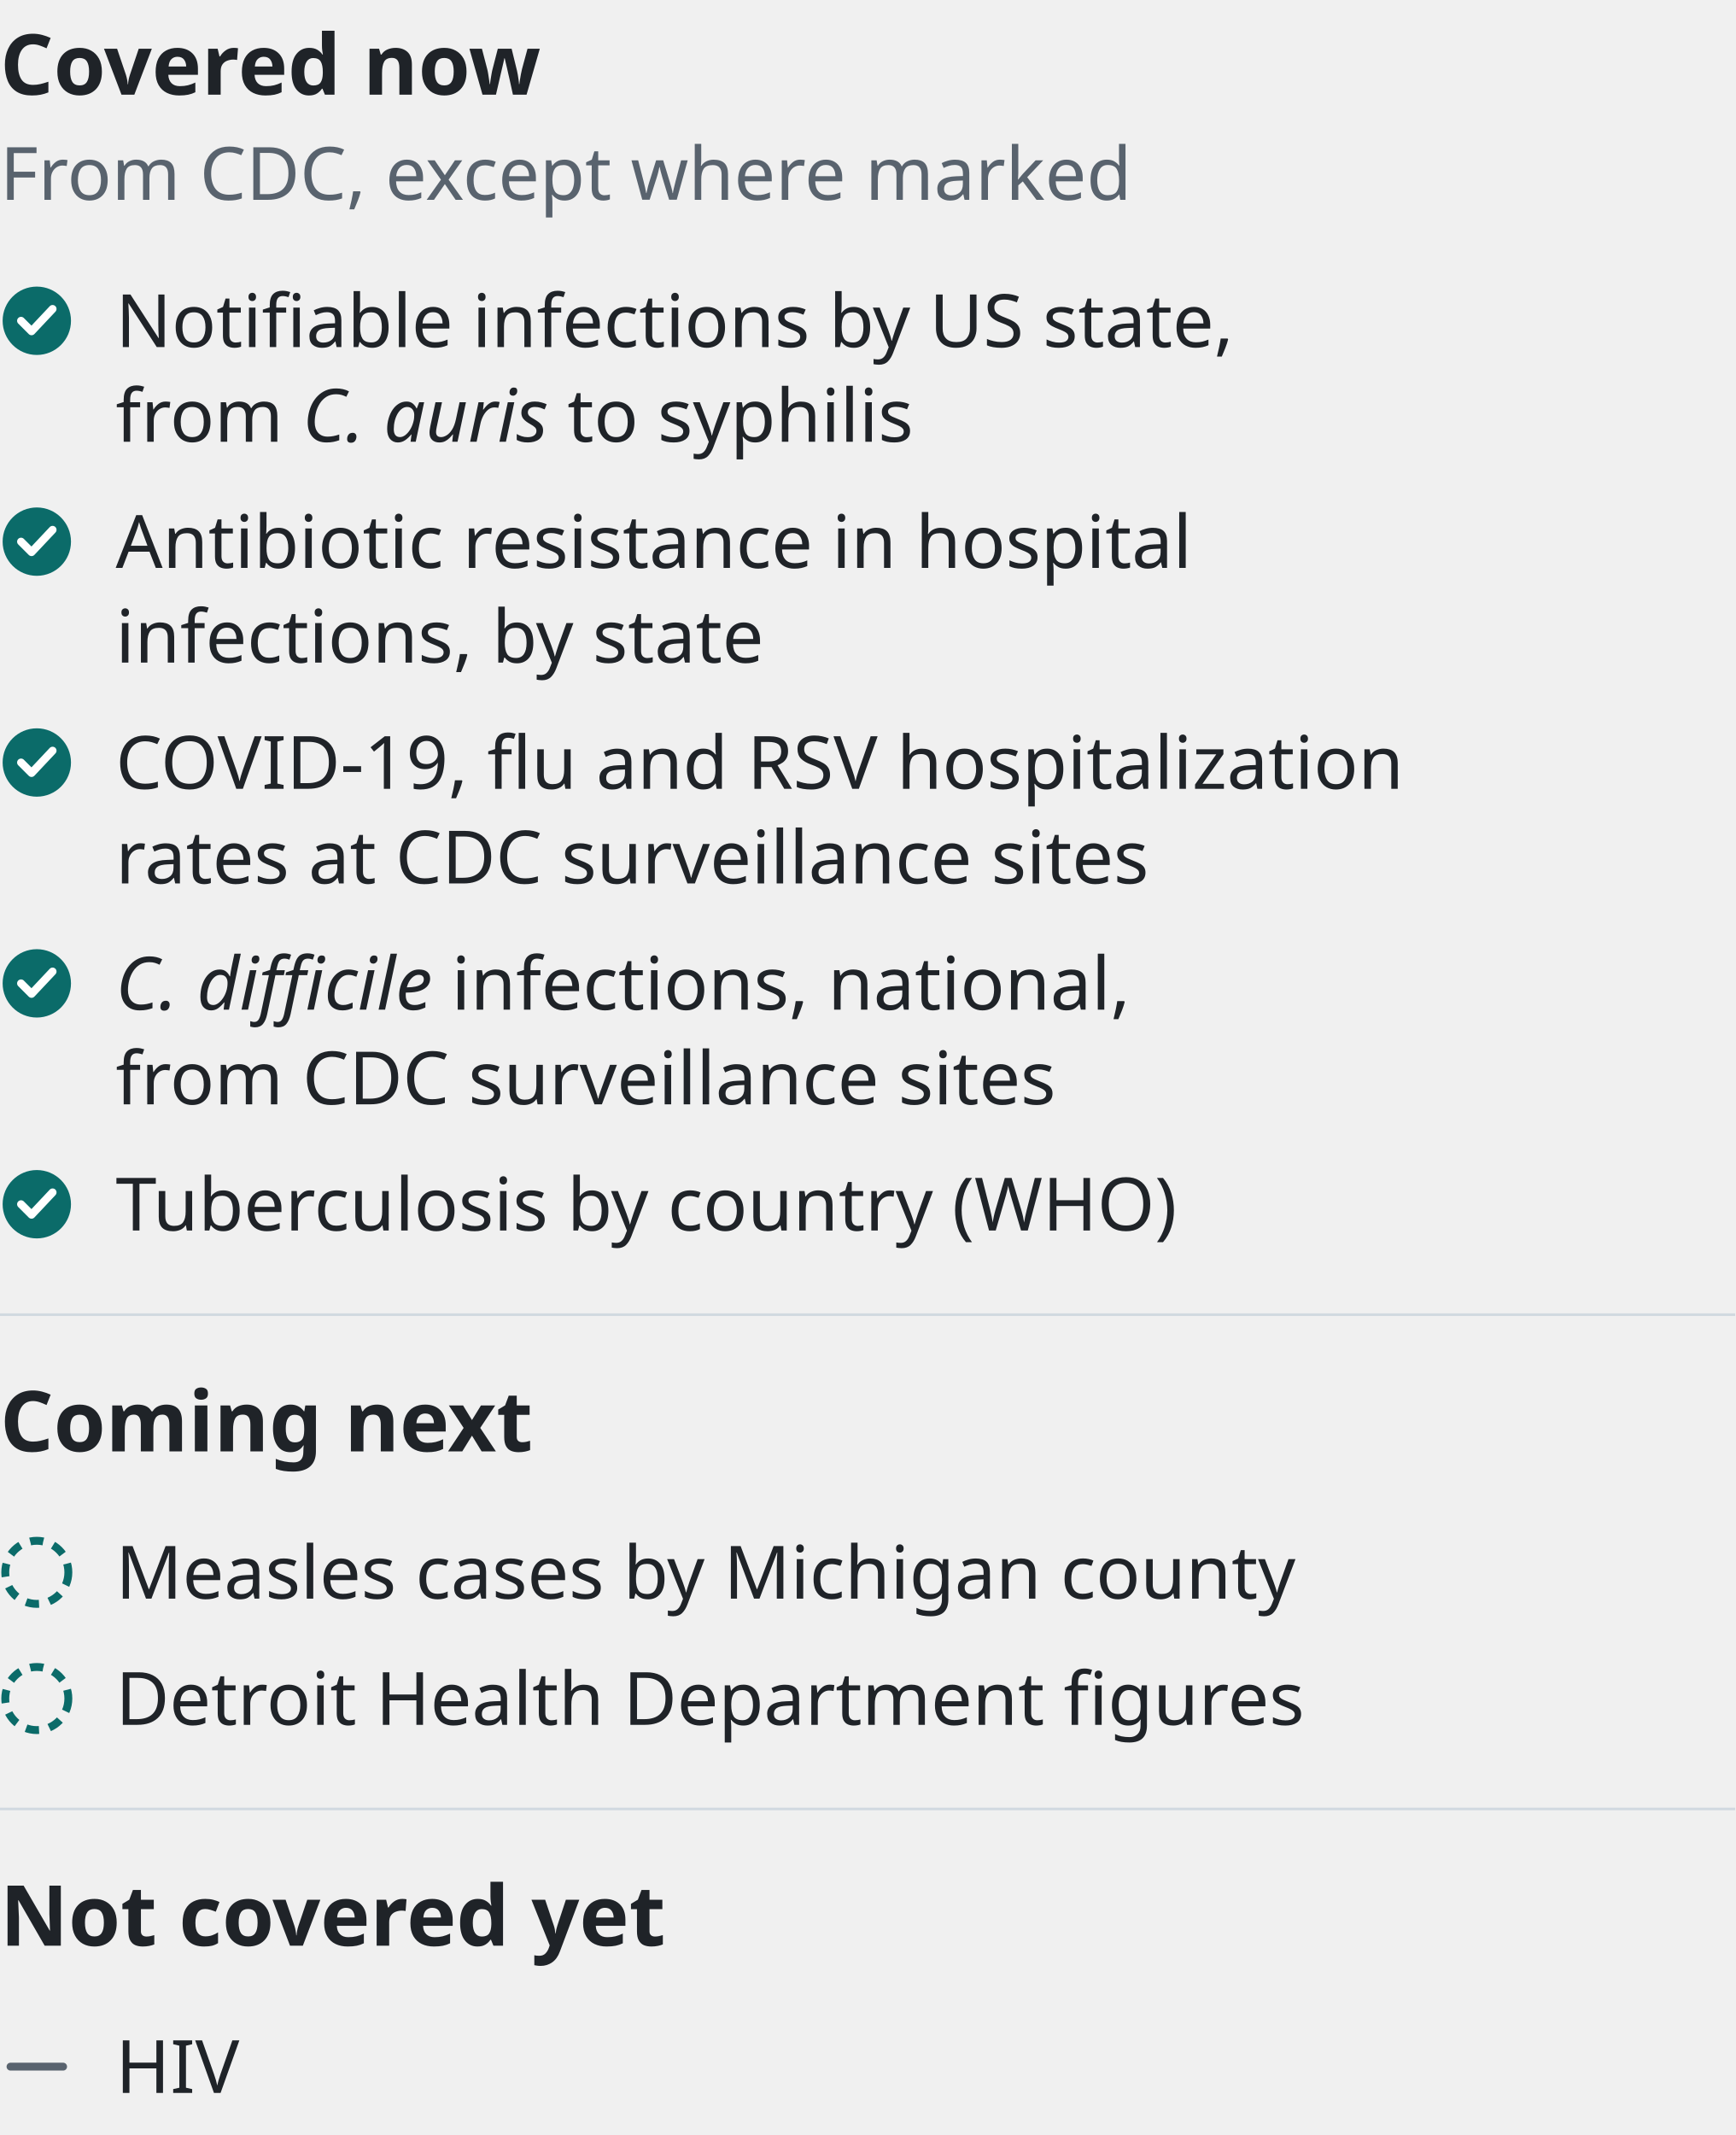
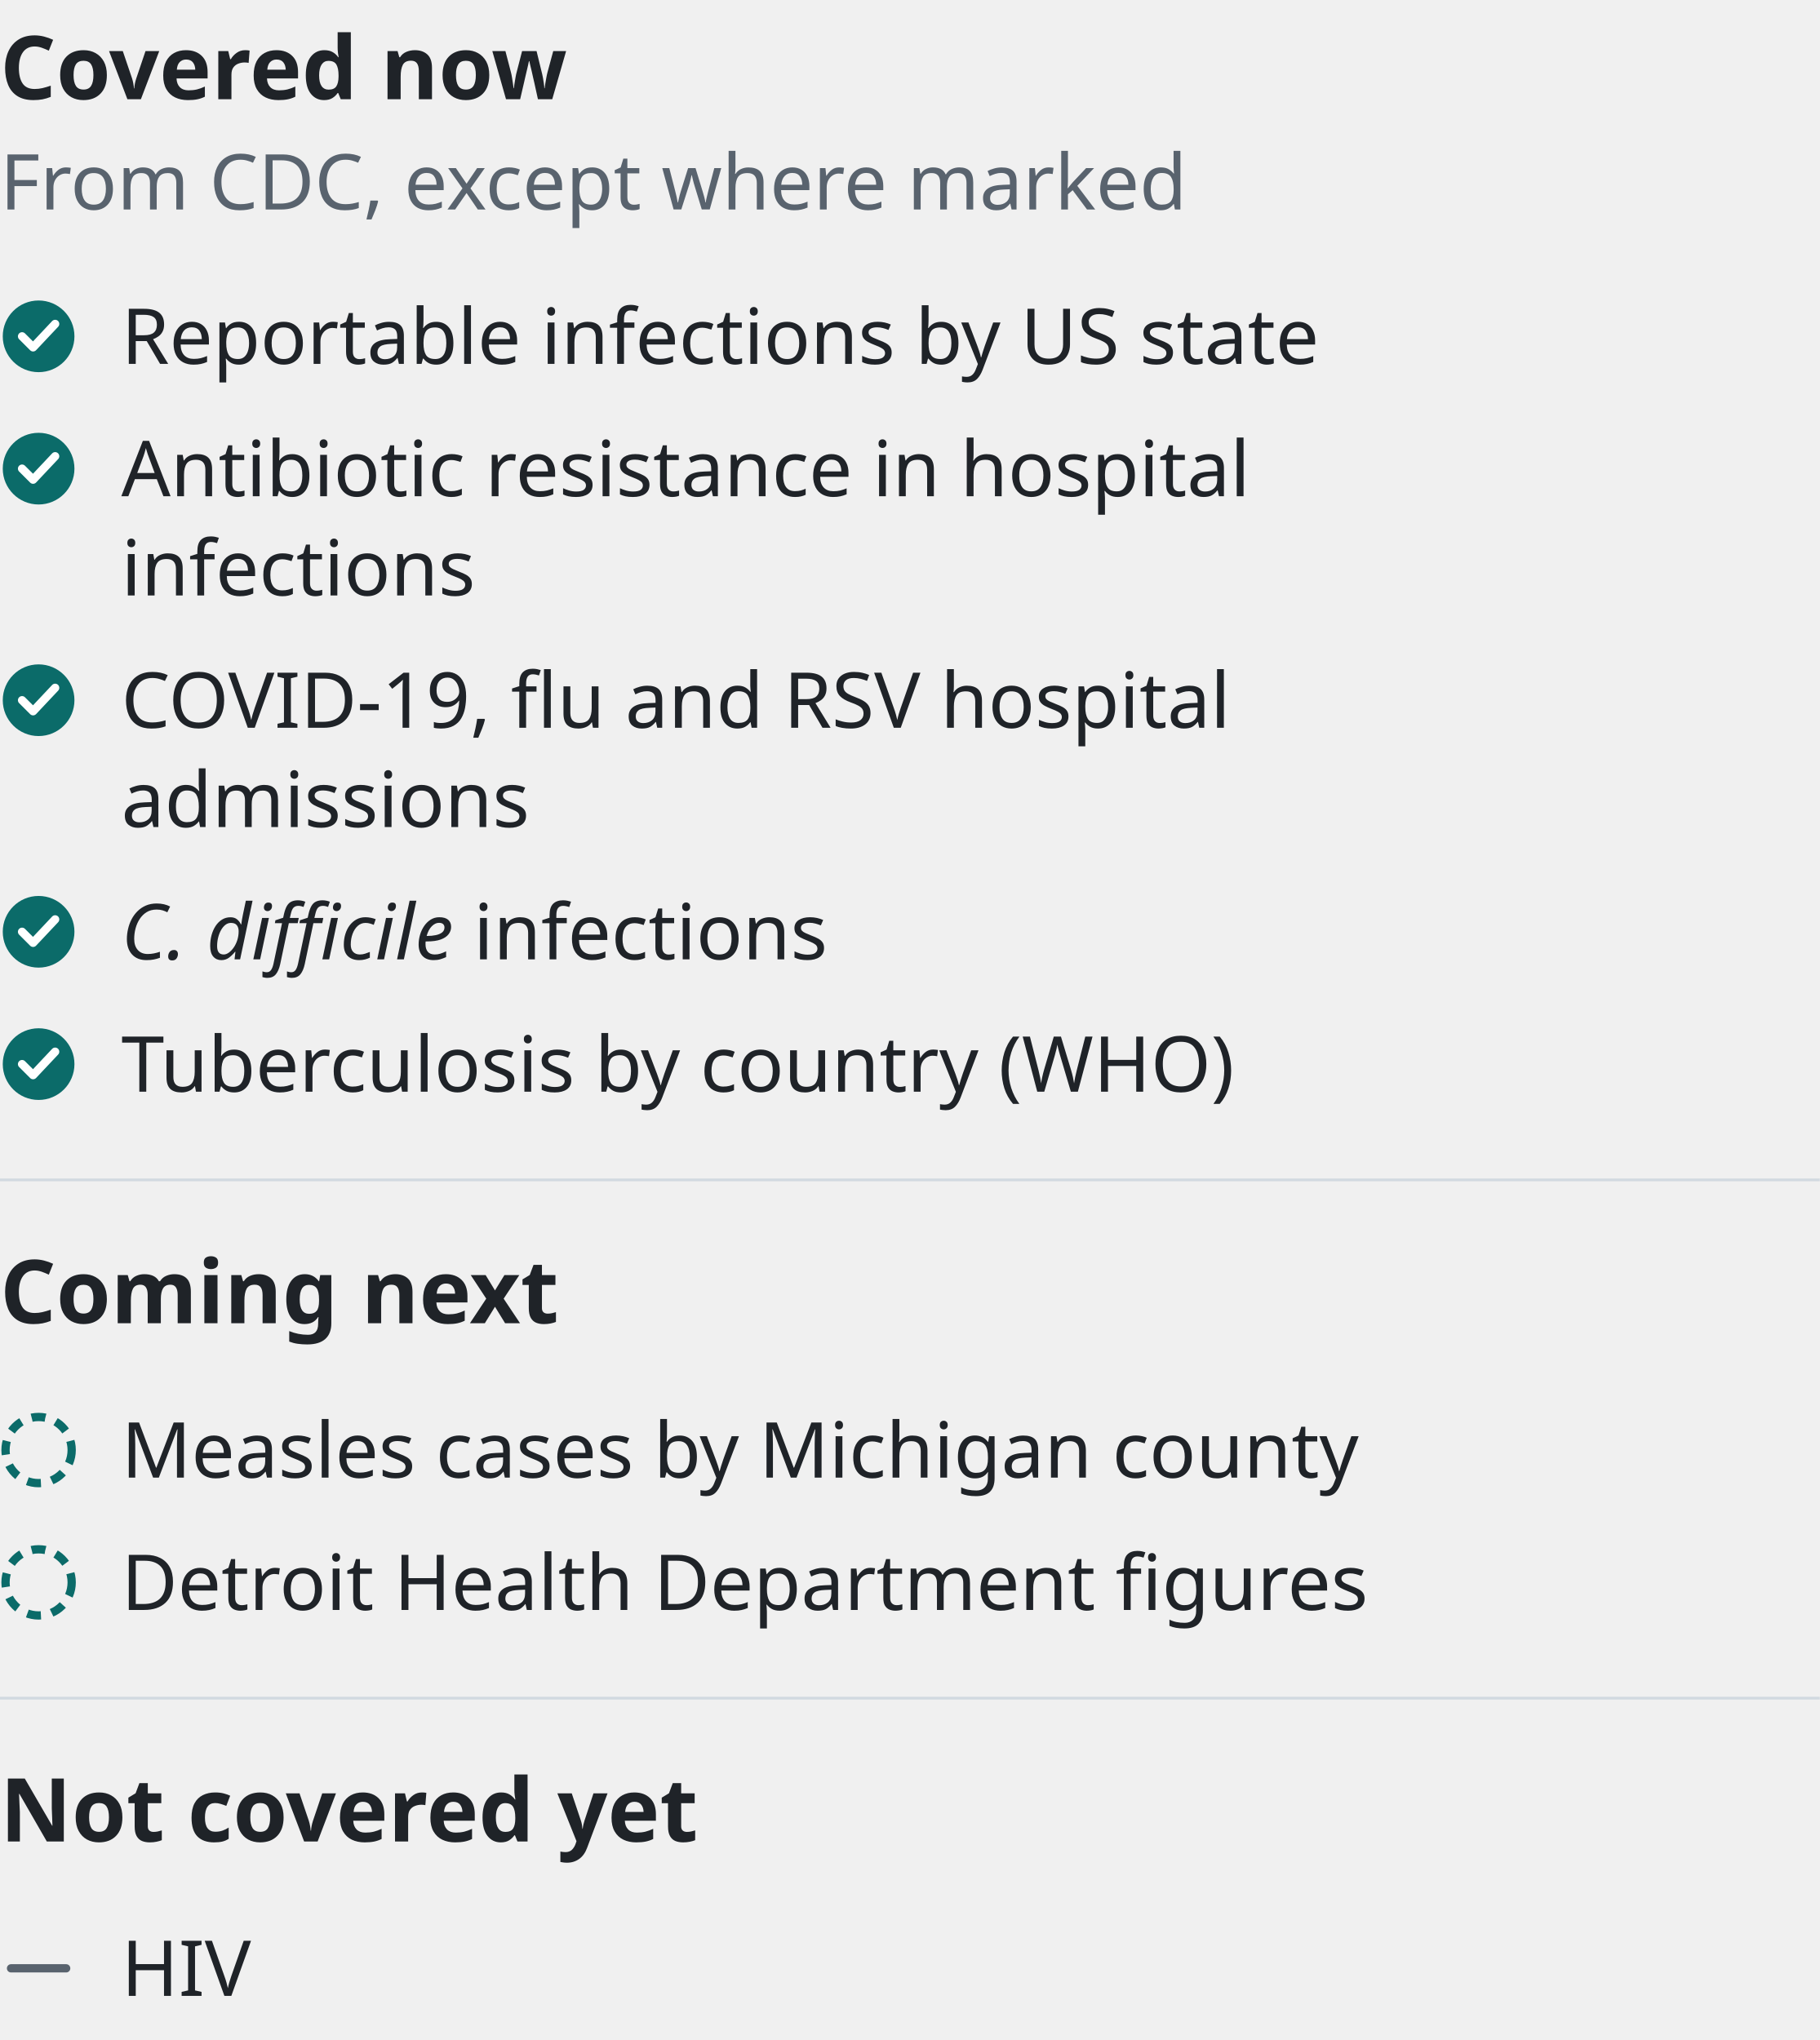
- <svg xmlns="http://www.w3.org/2000/svg" viewBox="0 0 660 812" width="660" height="812" role="img" aria-labelledby="t d" font-family="-apple-system, BlinkMacSystemFont, 'Segoe UI', 'Noto Sans', Helvetica, Arial, sans-serif">
-   <text x="0" y="36.0" font-size="32" font-weight="600" fill="#1f2328">Covered now</text>
-   <text x="0" y="76.0" font-size="28" fill="#59636e">From CDC, except where marked</text>
-   <circle cx="14" cy="122.0" r="13" fill="#0b6b69" />
-   <path d="M8 122.0l4 4 8-8.5" stroke="#ffffff" stroke-width="3" fill="none" stroke-linecap="round" stroke-linejoin="round" />
-   <text x="44" y="132.0" font-size="28" fill="#1f2328">Notifiable infections by US state,</text>
-   <text x="44" y="168.0" font-size="28" fill="#1f2328">from <tspan font-style="italic">C. auris</tspan> to syphilis</text>
-   <circle cx="14" cy="206.0" r="13" fill="#0b6b69" />
-   <path d="M8 206.0l4 4 8-8.5" stroke="#ffffff" stroke-width="3" fill="none" stroke-linecap="round" stroke-linejoin="round" />
-   <text x="44" y="216.0" font-size="28" fill="#1f2328">Antibiotic resistance in hospital</text>
-   <text x="44" y="252.0" font-size="28" fill="#1f2328">infections, by state</text>
-   <circle cx="14" cy="290.0" r="13" fill="#0b6b69" />
-   <path d="M8 290.0l4 4 8-8.5" stroke="#ffffff" stroke-width="3" fill="none" stroke-linecap="round" stroke-linejoin="round" />
-   <text x="44" y="300.0" font-size="28" fill="#1f2328">COVID-19, flu and RSV hospitalization</text>
-   <text x="44" y="336.0" font-size="28" fill="#1f2328">rates at CDC surveillance sites</text>
-   <circle cx="14" cy="374.0" r="13" fill="#0b6b69" />
-   <path d="M8 374.0l4 4 8-8.5" stroke="#ffffff" stroke-width="3" fill="none" stroke-linecap="round" stroke-linejoin="round" />
-   <text x="44" y="384.0" font-size="28" fill="#1f2328">
-     <tspan font-style="italic">C. difficile</tspan> infections, national,</text>
-   <text x="44" y="420.0" font-size="28" fill="#1f2328">from CDC surveillance sites</text>
-   <circle cx="14" cy="458.0" r="13" fill="#0b6b69" />
-   <path d="M8 458.0l4 4 8-8.5" stroke="#ffffff" stroke-width="3" fill="none" stroke-linecap="round" stroke-linejoin="round" />
-   <text x="44" y="468.0" font-size="28" fill="#1f2328">Tuberculosis by country (WHO)</text>
-   <path d="M0 500.0H660" stroke="#d1d9e0" stroke-width="1" />
-   <text x="0" y="552.0" font-size="32" font-weight="600" fill="#1f2328">Coming next</text>
-   <circle cx="14" cy="598.0" r="12" fill="none" stroke="#0b6b69" stroke-width="3" stroke-dasharray="5 4" />
-   <text x="44" y="608.0" font-size="28" fill="#1f2328">Measles cases by Michigan county</text>
-   <circle cx="14" cy="646.0" r="12" fill="none" stroke="#0b6b69" stroke-width="3" stroke-dasharray="5 4" />
-   <text x="44" y="656.0" font-size="28" fill="#1f2328">Detroit Health Department figures</text>
-   <path d="M0 688.0H660" stroke="#d1d9e0" stroke-width="1" />
-   <text x="0" y="740.0" font-size="32" font-weight="600" fill="#1f2328">Not covered yet</text>
-   <path d="M4 786.0h20" stroke="#59636e" stroke-width="3" stroke-linecap="round" />
-   <text x="44" y="796.0" font-size="28" fill="#1f2328">HIV</text>
+ <svg xmlns="http://www.w3.org/2000/svg" viewBox="0 0 660 740" width="660" height="740" role="img" aria-labelledby="t d" font-family="-apple-system, BlinkMacSystemFont, 'Segoe UI', 'Noto Sans', Helvetica, Arial, sans-serif">
+   <text x="0" y="36" font-size="32" font-weight="600" fill="#1f2328">Covered now</text>
+   <text x="0" y="76" font-size="28" fill="#59636e">From CDC, except where marked</text>
+   <circle cx="14" cy="122" r="13" fill="#0b6b69" />
+   <path d="M8 122l4 4 8-8.5" stroke="#ffffff" stroke-width="3" fill="none" stroke-linecap="round" stroke-linejoin="round" />
+   <text x="44" y="132" font-size="28" fill="#1f2328">Reportable infections by US state</text>
+   <circle cx="14" cy="170" r="13" fill="#0b6b69" />
+   <path d="M8 170l4 4 8-8.5" stroke="#ffffff" stroke-width="3" fill="none" stroke-linecap="round" stroke-linejoin="round" />
+   <text x="44" y="180" font-size="28" fill="#1f2328">Antibiotic resistance in hospital</text>
+   <text x="44" y="216" font-size="28" fill="#1f2328">infections</text>
+   <circle cx="14" cy="254" r="13" fill="#0b6b69" />
+   <path d="M8 254l4 4 8-8.5" stroke="#ffffff" stroke-width="3" fill="none" stroke-linecap="round" stroke-linejoin="round" />
+   <text x="44" y="264" font-size="28" fill="#1f2328">COVID-19, flu and RSV hospital</text>
+   <text x="44" y="300" font-size="28" fill="#1f2328">admissions</text>
+   <circle cx="14" cy="338" r="13" fill="#0b6b69" />
+   <path d="M8 338l4 4 8-8.5" stroke="#ffffff" stroke-width="3" fill="none" stroke-linecap="round" stroke-linejoin="round" />
+   <text x="44" y="348" font-size="28" fill="#1f2328">
+     <tspan font-style="italic">C. difficile</tspan> infections</text>
+   <circle cx="14" cy="386" r="13" fill="#0b6b69" />
+   <path d="M8 386l4 4 8-8.5" stroke="#ffffff" stroke-width="3" fill="none" stroke-linecap="round" stroke-linejoin="round" />
+   <text x="44" y="396" font-size="28" fill="#1f2328">Tuberculosis by country (WHO)</text>
+   <path d="M0 428H660" stroke="#d1d9e0" stroke-width="1" />
+   <text x="0" y="480" font-size="32" font-weight="600" fill="#1f2328">Coming next</text>
+   <circle cx="14" cy="526" r="12" fill="none" stroke="#0b6b69" stroke-width="3" stroke-dasharray="5 4" />
+   <text x="44" y="536" font-size="28" fill="#1f2328">Measles cases by Michigan county</text>
+   <circle cx="14" cy="574" r="12" fill="none" stroke="#0b6b69" stroke-width="3" stroke-dasharray="5 4" />
+   <text x="44" y="584" font-size="28" fill="#1f2328">Detroit Health Department figures</text>
+   <path d="M0 616H660" stroke="#d1d9e0" stroke-width="1" />
+   <text x="0" y="668" font-size="32" font-weight="600" fill="#1f2328">Not covered yet</text>
+   <path d="M4 714h20" stroke="#59636e" stroke-width="3" stroke-linecap="round" />
+   <text x="44" y="724" font-size="28" fill="#1f2328">HIV</text>
</svg>
